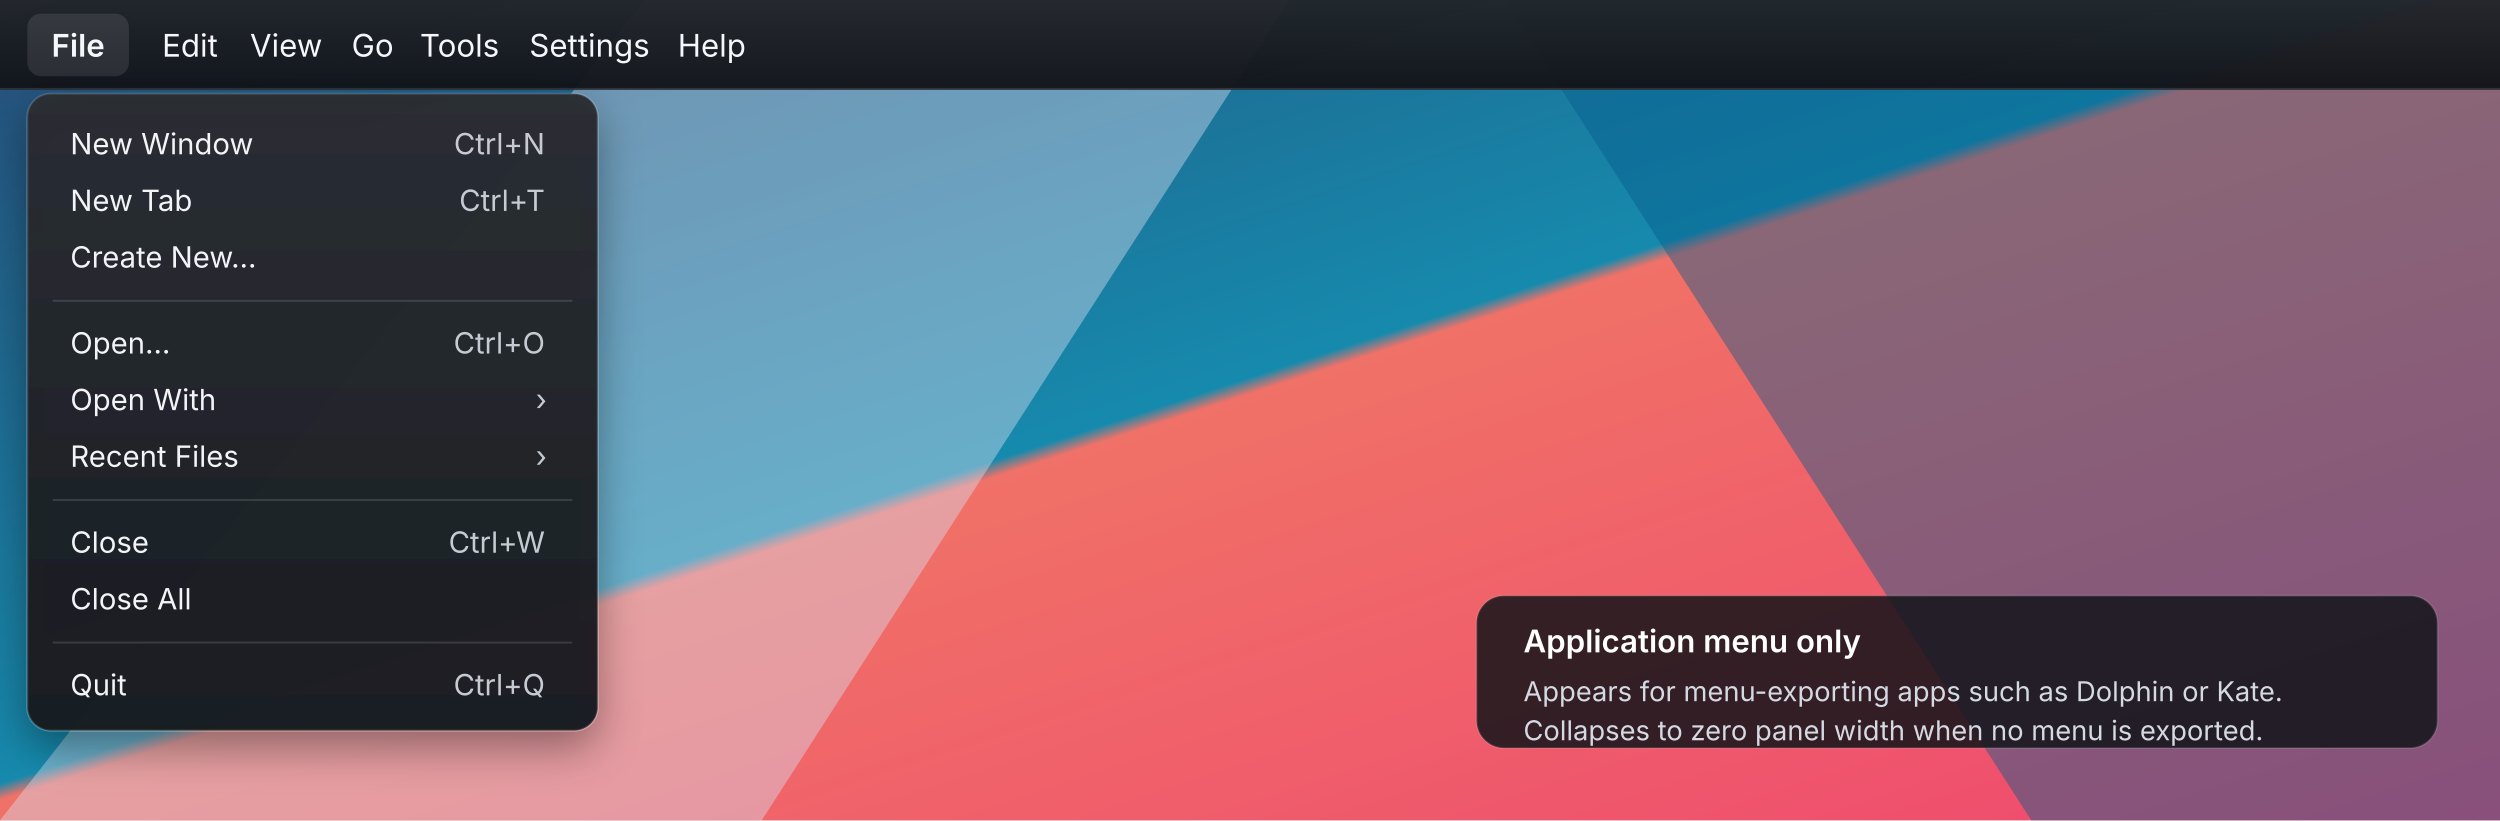
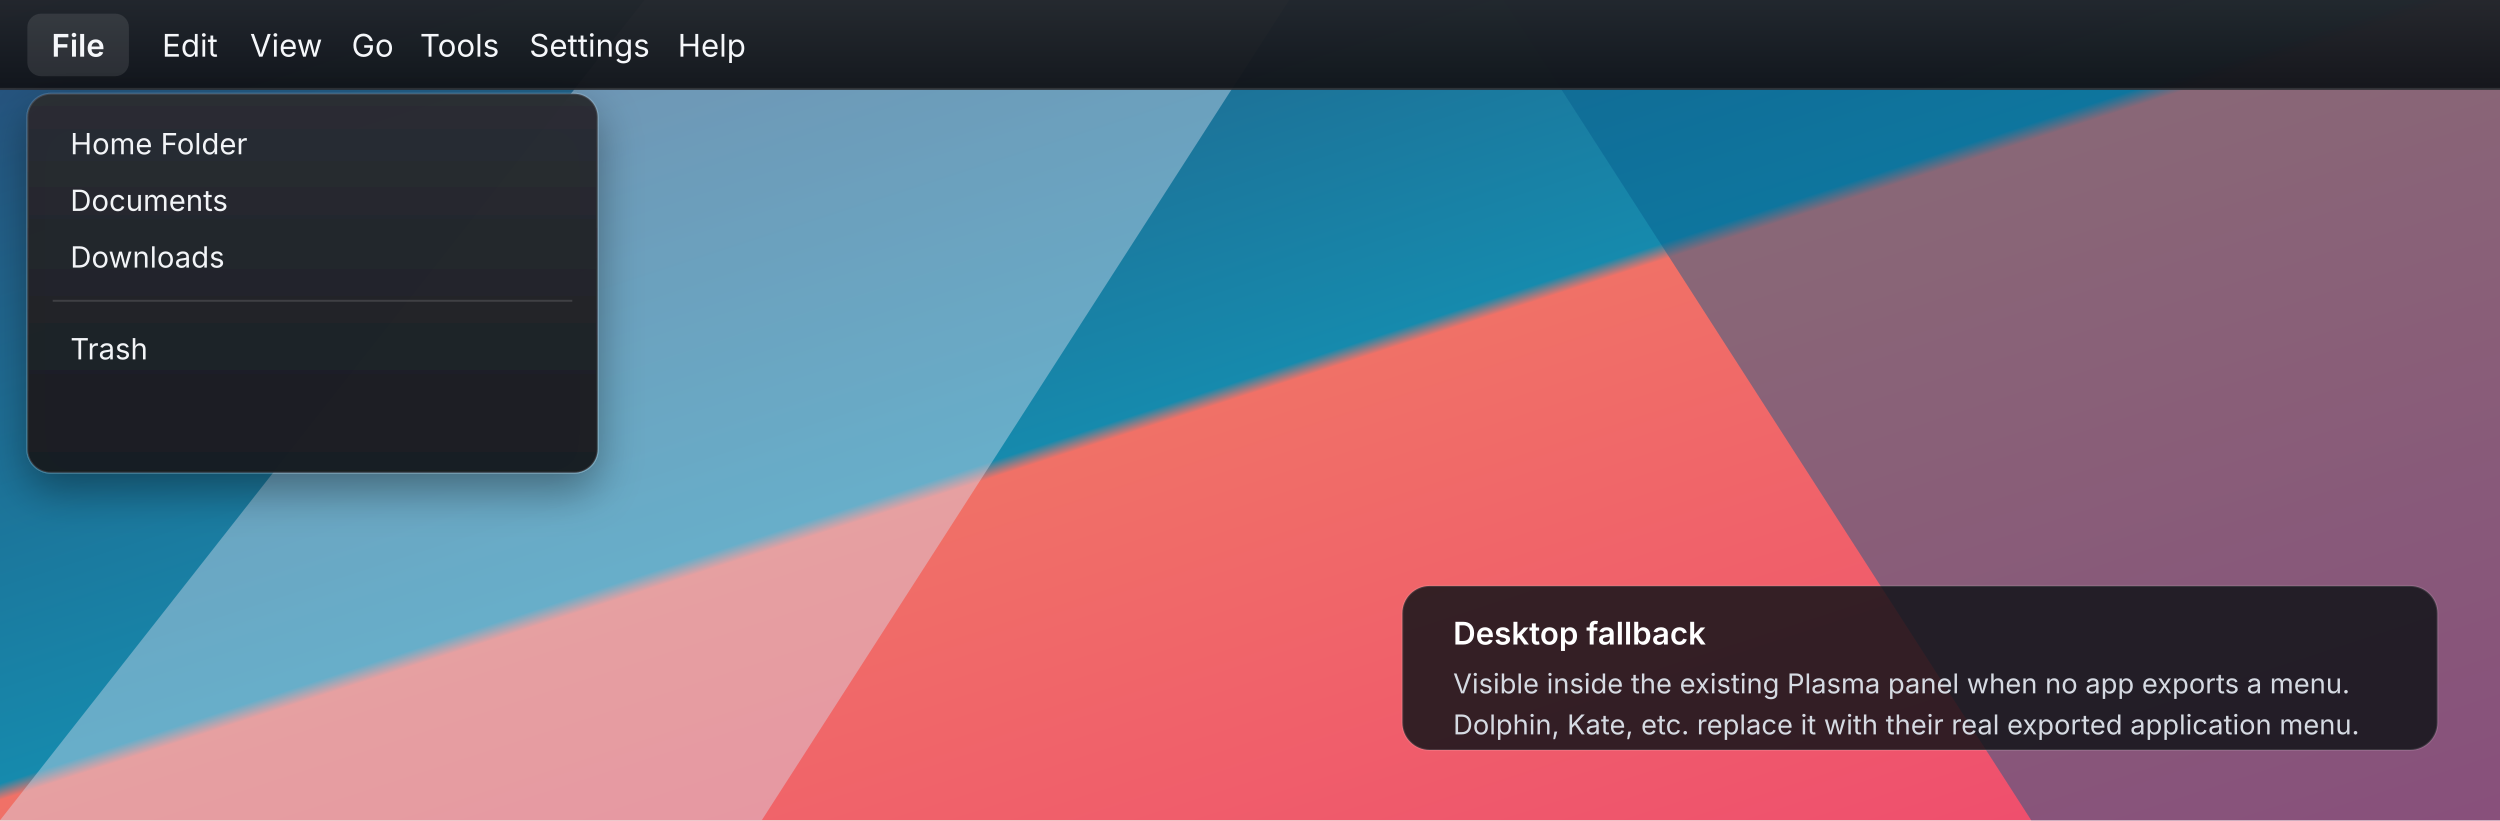
<svg xmlns="http://www.w3.org/2000/svg" width="1280" height="420" viewBox="0 0 1280 420" role="img" aria-labelledby="title desc">
  <defs>
    <linearGradient id="wallpaper" x1="0" y1="0" x2="1" y2="1">
      <stop offset="0" stop-color="#274c77" />
      <stop offset="0.48" stop-color="#168aad" />
      <stop offset="0.49" stop-color="#f07167" />
      <stop offset="1" stop-color="#ef476f" />
    </linearGradient>
    <linearGradient id="panel" x1="0" y1="0" x2="0" y2="1">
      <stop offset="0" stop-color="#22252a" stop-opacity="0.96" />
      <stop offset="1" stop-color="#111318" stop-opacity="0.96" />
    </linearGradient>
    <linearGradient id="menu" x1="0" y1="0" x2="0" y2="1">
      <stop offset="0" stop-color="#2a2d33" stop-opacity="0.98" />
      <stop offset="1" stop-color="#181a1f" stop-opacity="0.98" />
    </linearGradient>
    <filter id="shadow" x="-30%" y="-30%" width="160%" height="180%">
      <feDropShadow dx="0" dy="9" stdDeviation="11" flood-color="#000" flood-opacity="0.38" />
    </filter>
  </defs>
  <rect width="1280" height="420" fill="url(#wallpaper)" />
  <path d="M0 420 L330 0 L660 0 L390 420 Z" fill="#d8e1f0" opacity="0.42" />
  <path d="M770 0 L1280 0 L1280 420 L1040 420 Z" fill="#055a8c" opacity="0.44" />
  <rect x="0" y="0" width="1280" height="46" fill="url(#panel)" />
  <line x1="0" y1="45.5" x2="1280" y2="45.5" stroke="#ffffff" stroke-opacity="0.12" />
  <g font-family="Inter, Noto Sans, Segoe UI, sans-serif" font-size="16" fill="#f5f7fa">
    <rect x="14" y="7" width="52" height="32" rx="7" fill="#ffffff" fill-opacity="0.10" />
    <text x="40" y="29" text-anchor="middle" font-weight="600">File</text>
    <text x="83" y="29">Edit</text>
    <text x="128" y="29">View</text>
    <text x="180" y="29">Go</text>
    <text x="215" y="29">Tools</text>
    <text x="271" y="29">Settings</text>
    <text x="347" y="29">Help</text>
  </g>
  <g filter="url(#shadow)">
-     <rect x="14" y="48" width="292" height="326" rx="12" fill="url(#menu)" stroke="#ffffff" stroke-opacity="0.13" />
+     <rect x="14" y="48" width="292" height="194" rx="12" fill="url(#menu)" stroke="#ffffff" stroke-opacity="0.13" />
  </g>
  <g font-family="Inter, Noto Sans, Segoe UI, sans-serif" font-size="15" fill="#f2f4f7">
-     <text x="36" y="79">New Window</text>
-     <text x="279" y="79" text-anchor="end" fill="#c6cbd3">Ctrl+N</text>
-     <text x="36" y="108">New Tab</text>
-     <text x="279" y="108" text-anchor="end" fill="#c6cbd3">Ctrl+T</text>
-     <text x="36" y="137">Create New…</text>
+     <text x="36" y="79">Home Folder</text>
+     <text x="36" y="108">Documents</text>
+     <text x="36" y="137">Downloads</text>
    <line x1="27" y1="154" x2="293" y2="154" stroke="#ffffff" stroke-opacity="0.13" />
-     <text x="36" y="181">Open…</text>
-     <text x="279" y="181" text-anchor="end" fill="#c6cbd3">Ctrl+O</text>
-     <text x="36" y="210">Open With</text>
-     <text x="280" y="210" text-anchor="end" fill="#c6cbd3">›</text>
-     <text x="36" y="239">Recent Files</text>
-     <text x="280" y="239" text-anchor="end" fill="#c6cbd3">›</text>
-     <line x1="27" y1="256" x2="293" y2="256" stroke="#ffffff" stroke-opacity="0.13" />
-     <text x="36" y="283">Close</text>
-     <text x="279" y="283" text-anchor="end" fill="#c6cbd3">Ctrl+W</text>
-     <text x="36" y="312">Close All</text>
-     <line x1="27" y1="329" x2="293" y2="329" stroke="#ffffff" stroke-opacity="0.13" />
-     <text x="36" y="356">Quit</text>
-     <text x="279" y="356" text-anchor="end" fill="#c6cbd3">Ctrl+Q</text>
+     <text x="36" y="184">Trash</text>
  </g>
  <g font-family="Inter, Noto Sans, Segoe UI, sans-serif">
-     <rect x="756" y="305" width="492" height="78" rx="14" fill="#111318" fill-opacity="0.84" stroke="#ffffff" stroke-opacity="0.12" />
-     <text x="780" y="334" font-size="16" font-weight="600" fill="#ffffff">Application menu only</text>
-     <text x="780" y="359" font-size="14" fill="#d5dae2">Appears for menu-exporting apps such as Dolphin or Kate.</text>
-     <text x="780" y="379" font-size="14" fill="#d5dae2">Collapses to zero panel width when no menu is exported.</text>
+     <rect x="718" y="300" width="530" height="84" rx="14" fill="#111318" fill-opacity="0.84" stroke="#ffffff" stroke-opacity="0.12" />
+     <text x="744" y="330" font-size="16" font-weight="600" fill="#ffffff">Desktop fallback</text>
+     <text x="744" y="355" font-size="14" fill="#d5dae2">Visible inside the existing Plasma panel when no app exports a menu.</text>
+     <text x="744" y="376" font-size="14" fill="#d5dae2">Dolphin, Kate, etc. replace it with their real exported application menu.</text>
  </g>
</svg>
